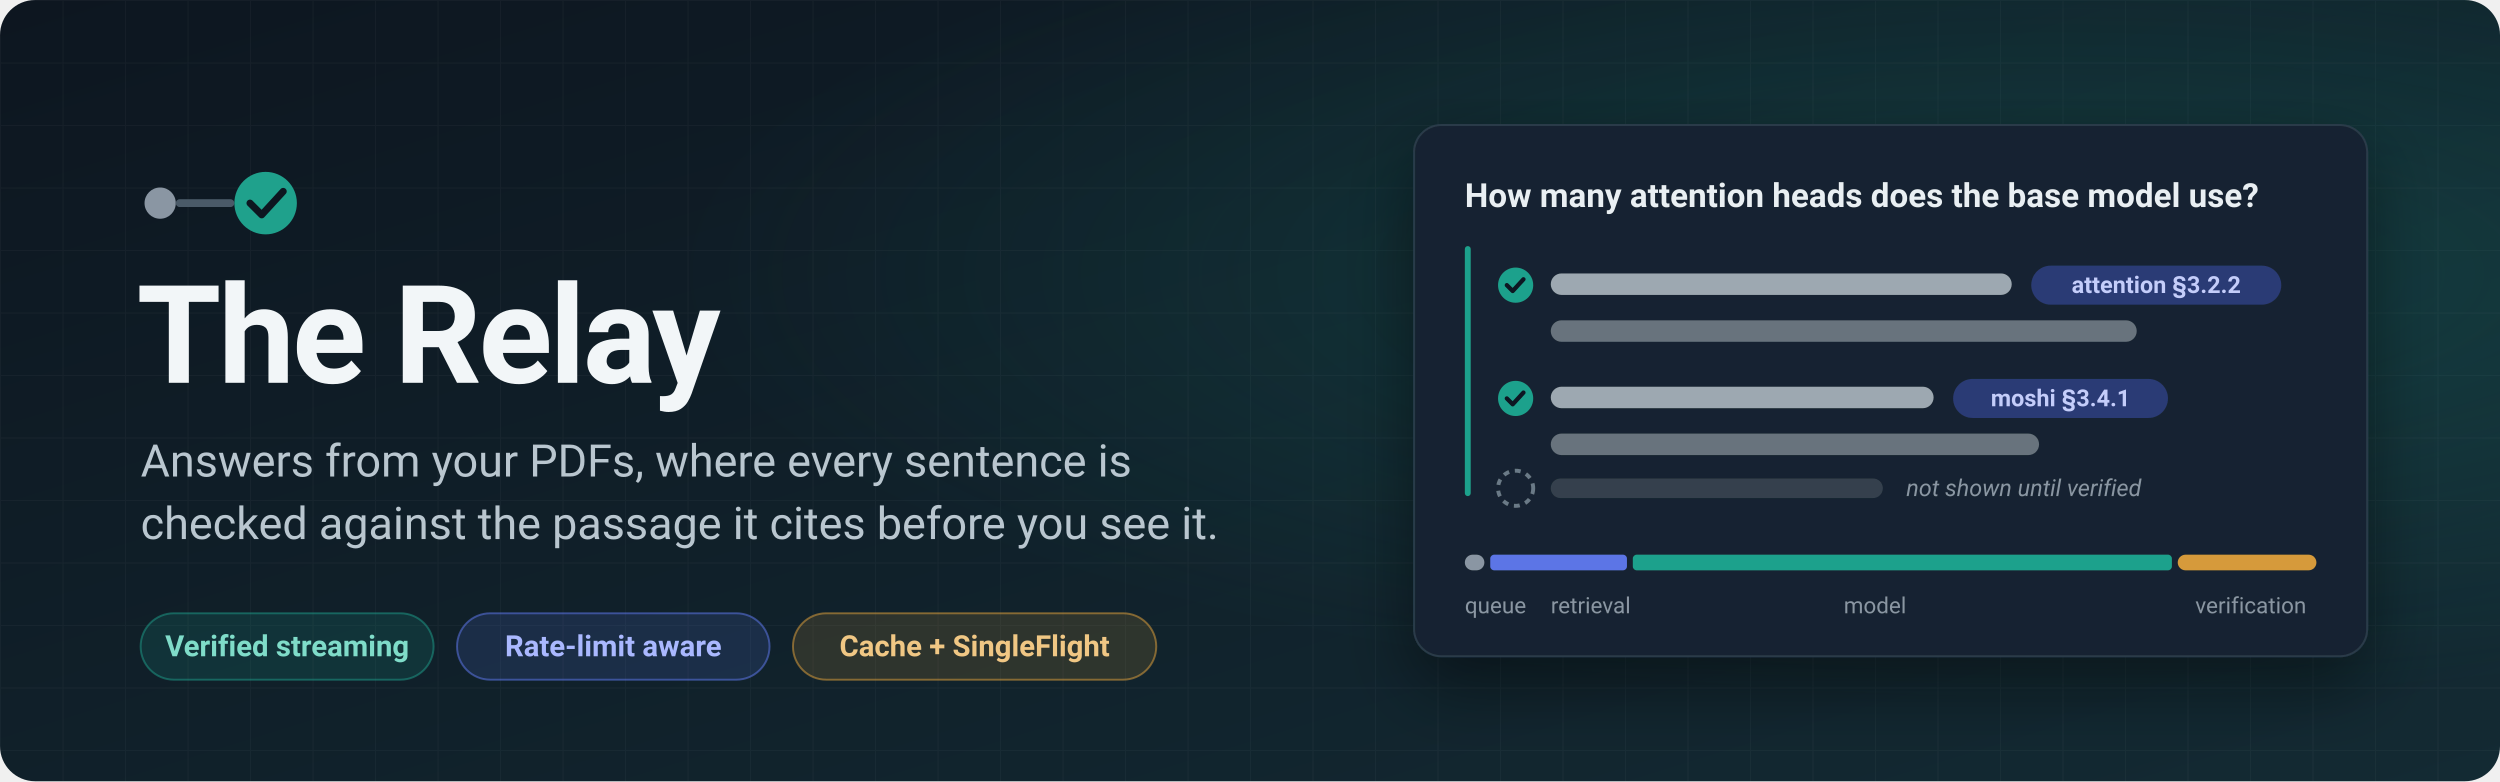
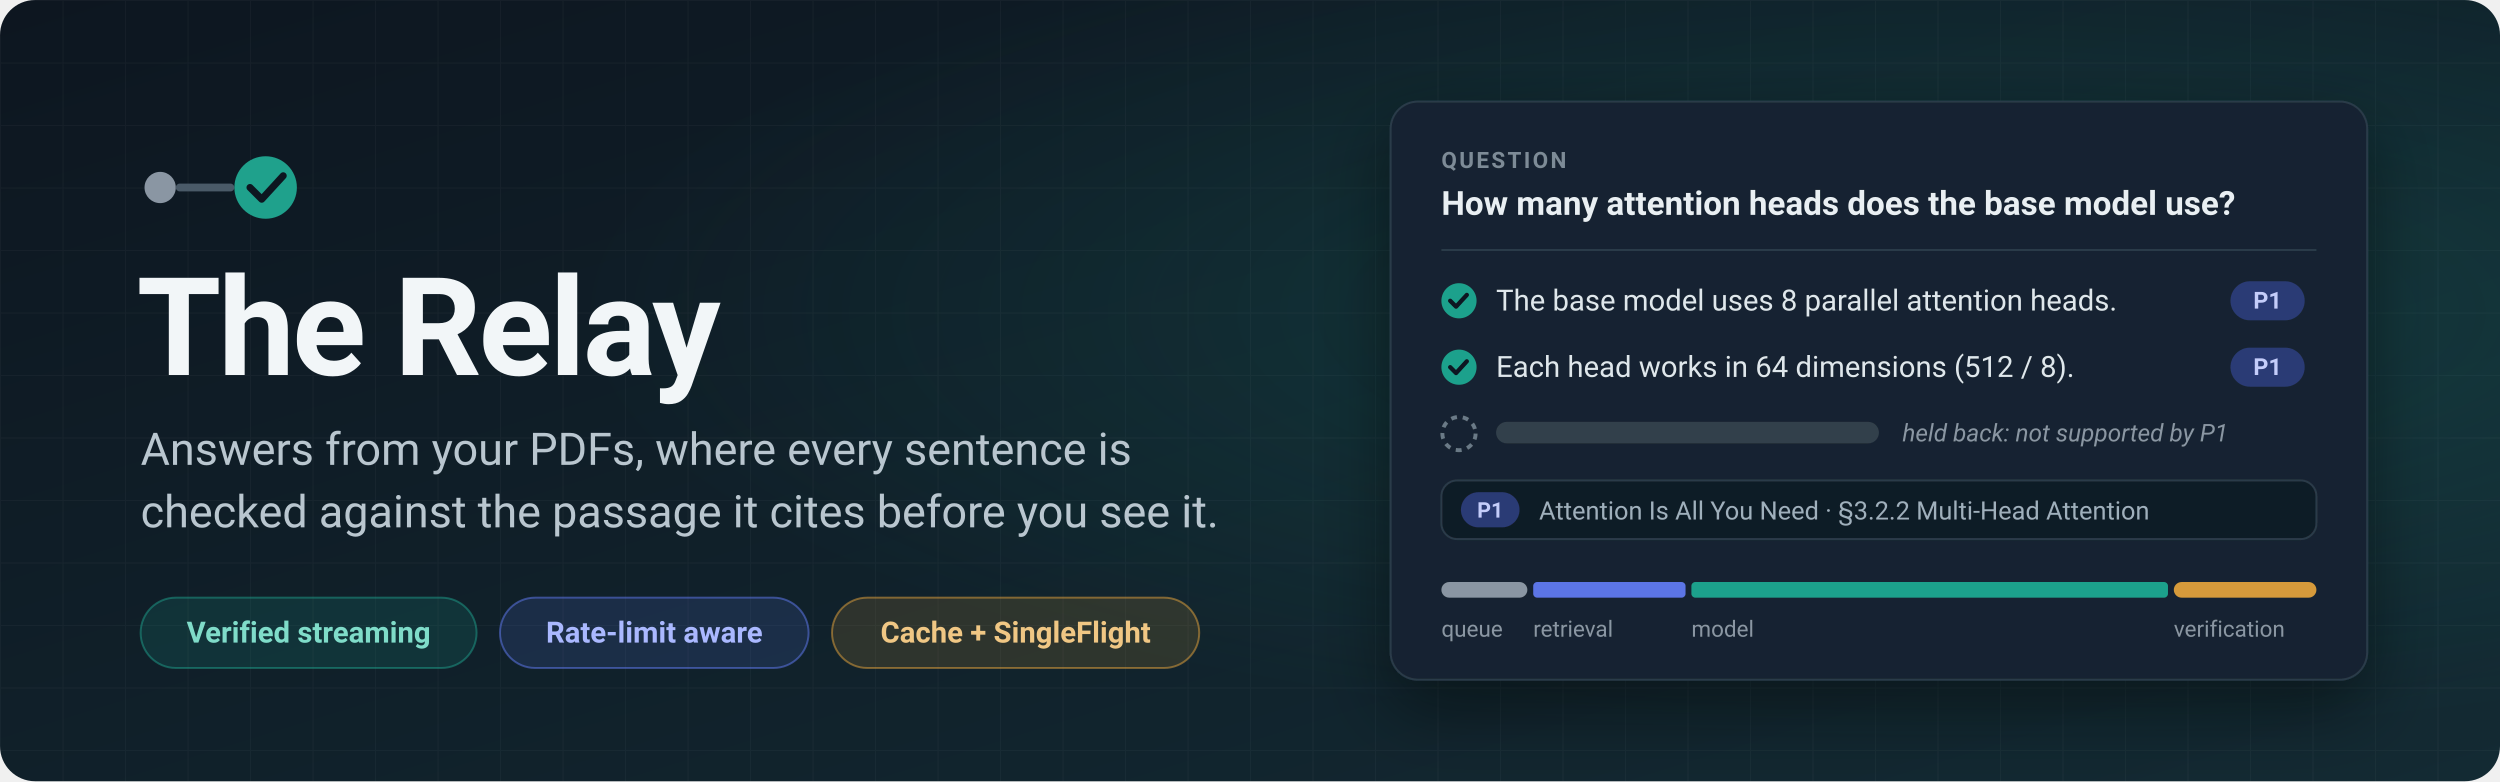
<svg xmlns="http://www.w3.org/2000/svg" width="1280" height="400" viewBox="0 0 1280 400" role="img" aria-labelledby="t d">
  <defs>
    <linearGradient id="bg" x1="0" y1="0" x2="1" y2="1">
      <stop offset="0" stop-color="#0d1620" />
      <stop offset="1" stop-color="#132a33" />
    </linearGradient>
-     <radialGradient id="glow" cx="0.82" cy="0.35" r="0.55">
-       <stop offset="0" stop-color="#1fa18c" stop-opacity="0.22" />
+     <radialGradient id="glow" cx="0.78" cy="0.4" r="0.55">
+       <stop offset="0" stop-color="#1fa18c" stop-opacity="0.20" />
      <stop offset="1" stop-color="#1fa18c" stop-opacity="0" />
    </radialGradient>
    <pattern id="grid" width="32" height="32" patternUnits="userSpaceOnUse">
      <path d="M32 0H0V32" fill="none" stroke="#ffffff" stroke-opacity="0.035" stroke-width="1" />
    </pattern>
    <filter id="shadow" x="-10%" y="-10%" width="120%" height="130%">
      <feDropShadow dx="0" dy="14" stdDeviation="18" flood-color="#000" flood-opacity="0.45" />
    </filter>
  </defs>
  <rect width="1280" height="400" rx="18" fill="url(#bg)" />
  <rect width="1280" height="400" rx="18" fill="url(#grid)" />
  <rect width="1280" height="400" rx="18" fill="url(#glow)" />
-   <g transform="translate(72 104)">
-     <circle cx="10" cy="0" r="8" fill="#8a96a3" />
-     <rect x="18" y="-2" width="30" height="4" rx="2" fill="#4a5a68" />
-     <circle cx="64" cy="0" r="16" fill="#1fa18c" />
-     <path d="M56 0l6 6 11-12" fill="none" stroke="#0d1620" stroke-width="3.6" stroke-linecap="round" stroke-linejoin="round" />
-   </g>
  <g font-family="system-ui, -apple-system, 'Segoe UI', Roboto, 'Helvetica Neue', Arial, sans-serif">
-     <text x="70" y="196" fill="#f2f6f8" font-size="70" font-weight="760" letter-spacing="-1.5">The Relay</text>
-     <text x="72" y="244" fill="#b9c6cf" font-size="23">Answers from your PDFs, where every sentence is</text>
-     <text x="72" y="276" fill="#b9c6cf" font-size="23">checked against the passage it cites before you see it.</text>
-     <g font-size="15" font-weight="600">
-       <rect x="72" y="314" width="150" height="34" rx="17" fill="#1fa18c" fill-opacity="0.16" stroke="#1fa18c" stroke-opacity="0.5" />
-       <text x="147" y="336" fill="#7fdcc9" text-anchor="middle">Verified streaming</text>
-       <rect x="234" y="314" width="160" height="34" rx="17" fill="#5b74e6" fill-opacity="0.16" stroke="#5b74e6" stroke-opacity="0.55" />
-       <text x="314" y="336" fill="#aab8ff" text-anchor="middle">Rate-limit aware</text>
-       <rect x="406" y="314" width="186" height="34" rx="17" fill="#d69a3a" fill-opacity="0.15" stroke="#d69a3a" stroke-opacity="0.55" />
-       <text x="499" y="336" fill="#f0c784" text-anchor="middle">Cache + SingleFlight</text>
+     <g transform="translate(72 96)">
+       <circle cx="10" cy="0" r="8" fill="#8a96a3" />
+       <rect x="18" y="-2" width="30" height="4" rx="2" fill="#4a5a68" />
+       <circle cx="64" cy="0" r="16" fill="#1fa18c" />
+       <path d="M56 0l6 6 11-12" fill="none" stroke="#0d1620" stroke-width="3.6" stroke-linecap="round" stroke-linejoin="round" />
    </g>
-   </g>
-   <g transform="translate(724 64)" filter="url(#shadow)">
-     <rect width="488" height="272" rx="14" fill="#182430" stroke="#2b3b49" />
-     <g font-family="system-ui, -apple-system, 'Segoe UI', Roboto, Arial, sans-serif">
-       <text x="26" y="42" fill="#e9eff3" font-size="17" font-weight="700">How many attention heads does the base model use?</text>
-       <rect x="26" y="62" width="3" height="128" rx="1.5" fill="#1fa18c" />
-       <circle cx="52" cy="82" r="9" fill="#1fa18c" />
-       <path d="M47.5 82l3 3 5.5-6" fill="none" stroke="#0d1620" stroke-width="2.2" stroke-linecap="round" stroke-linejoin="round" />
-       <rect x="70" y="76" width="236" height="11" rx="5.5" fill="#c9d4dc" fill-opacity="0.75" />
-       <rect x="316" y="72" width="128" height="20" rx="10" fill="#2a3a75" />
-       <text x="380" y="86" fill="#c4cdfa" font-size="12" font-weight="700" text-anchor="middle">attention §3.2.2</text>
-       <rect x="70" y="100" width="300" height="11" rx="5.5" fill="#c9d4dc" fill-opacity="0.45" />
-       <circle cx="52" cy="140" r="9" fill="#1fa18c" />
-       <path d="M47.5 140l3 3 5.5-6" fill="none" stroke="#0d1620" stroke-width="2.2" stroke-linecap="round" stroke-linejoin="round" />
-       <rect x="70" y="134" width="196" height="11" rx="5.5" fill="#c9d4dc" fill-opacity="0.75" />
-       <rect x="276" y="130" width="110" height="20" rx="10" fill="#2a3a75" />
-       <text x="331" y="144" fill="#c4cdfa" font-size="12" font-weight="700" text-anchor="middle">moshi §3.4.1</text>
-       <rect x="70" y="158" width="250" height="11" rx="5.5" fill="#c9d4dc" fill-opacity="0.45" />
-       <circle cx="52" cy="186" r="9" fill="none" stroke="#6b7a87" stroke-width="2" stroke-dasharray="3 3" />
-       <rect x="70" y="181" width="170" height="10" rx="5" fill="#6b7a87" fill-opacity="0.35" />
-       <text x="252" y="190" fill="#8a96a3" font-size="12" font-style="italic">not shown until verified</text>
-       <rect x="26" y="220" width="10" height="8" rx="4" fill="#8a96a3" />
-       <rect x="39" y="220" width="70" height="8" rx="2" fill="#5b74e6" />
-       <rect x="112" y="220" width="276" height="8" rx="2" fill="#1fa18c" />
-       <rect x="391" y="220" width="71" height="8" rx="4" fill="#d69a3a" />
+     <text x="70" y="192" fill="#f2f6f8" font-size="70" font-weight="760" letter-spacing="-1.5">The Relay</text>
+     <text x="72" y="238" fill="#b9c6cf" font-size="23">Answers from your PDFs, where every sentence is</text>
+     <text x="72" y="270" fill="#b9c6cf" font-size="23">checked against the passage it cites before you see it.</text>
+     <g font-size="15" font-weight="600" text-anchor="middle">
+       <rect x="72" y="306" width="172" height="36" rx="18" fill="#1fa18c" fill-opacity="0.16" stroke="#1fa18c" stroke-opacity="0.5" />
+       <text x="158" y="329" fill="#7fdcc9">Verified streaming</text>
+       <rect x="256" y="306" width="158" height="36" rx="18" fill="#5b74e6" fill-opacity="0.16" stroke="#5b74e6" stroke-opacity="0.55" />
+       <text x="335" y="329" fill="#aab8ff">Rate-limit aware</text>
+       <rect x="426" y="306" width="188" height="36" rx="18" fill="#d69a3a" fill-opacity="0.15" stroke="#d69a3a" stroke-opacity="0.55" />
+       <text x="520" y="329" fill="#f0c784">Cache + SingleFlight</text>
+     </g>
+     <g transform="translate(712 52)" filter="url(#shadow)">
+       <rect width="500" height="296" rx="14" fill="#182430" stroke="#2b3b49" />
+       <text x="26" y="34" fill="#7d8b97" font-size="11.5" font-weight="700" letter-spacing="1.2">QUESTION</text>
+       <text x="26" y="58" fill="#e9eff3" font-size="17" font-weight="700">How many attention heads does the base model use?</text>
+       <line x1="26" y1="76" x2="474" y2="76" stroke="#2b3b49" />
+       <circle cx="35" cy="102" r="9" fill="#1fa18c" />
+       <path d="M30.5 102l3 3 5.5-6" fill="none" stroke="#0d1620" stroke-width="2.2" stroke-linecap="round" stroke-linejoin="round" />
+       <text x="54" y="107" fill="#dfe7ec" font-size="15">The base model uses 8 parallel attention heads.</text>
+       <rect x="430" y="92" width="38" height="20" rx="10" fill="#2a3a75" />
+       <text x="449" y="106" fill="#c4cdfa" font-size="12" font-weight="700" text-anchor="middle">P1</text>
+       <circle cx="35" cy="136" r="9" fill="#1fa18c" />
+       <path d="M30.5 136l3 3 5.5-6" fill="none" stroke="#0d1620" stroke-width="2.2" stroke-linecap="round" stroke-linejoin="round" />
+       <text x="54" y="141" fill="#dfe7ec" font-size="15">Each head works in 64 dimensions (512 / 8).</text>
+       <rect x="430" y="126" width="38" height="20" rx="10" fill="#2a3a75" />
+       <text x="449" y="140" fill="#c4cdfa" font-size="12" font-weight="700" text-anchor="middle">P1</text>
+       <circle cx="35" cy="170" r="8.5" fill="none" stroke="#6b7a87" stroke-width="2" stroke-dasharray="3 3" />
+       <rect x="54" y="164" width="196" height="11" rx="5.5" fill="#6b7a87" fill-opacity="0.32" />
+       <text x="262" y="174" fill="#8a96a3" font-size="12.5" font-style="italic">held back: not supported by P1</text>
+       <rect x="26" y="194" width="448" height="30" rx="8" fill="#111c26" stroke="#2b3b49" />
+       <rect x="36" y="200" width="30" height="18" rx="9" fill="#2a3a75" />
+       <text x="51" y="213" fill="#c4cdfa" font-size="11" font-weight="700" text-anchor="middle">P1</text>
+       <text x="76" y="214" fill="#9fb0bc" font-size="13">Attention Is All You Need · §3.2.2 Multi-Head Attention</text>
+       <rect x="26" y="246" width="44" height="8" rx="4" fill="#8a96a3" />
+       <rect x="73" y="246" width="78" height="8" rx="2" fill="#5b74e6" />
+       <rect x="154" y="246" width="244" height="8" rx="2" fill="#1fa18c" />
+       <rect x="401" y="246" width="73" height="8" rx="4" fill="#d69a3a" />
      <g font-size="11.5" fill="#8a96a3">
-         <text x="26" y="250">queue</text>
-         <text x="70" y="250">retrieval</text>
-         <text x="220" y="250">model</text>
-         <text x="400" y="250">verification</text>
+         <text x="26" y="274">queue</text>
+         <text x="73" y="274">retrieval</text>
+         <text x="154" y="274">model</text>
+         <text x="401" y="274">verification</text>
      </g>
    </g>
  </g>
</svg>
